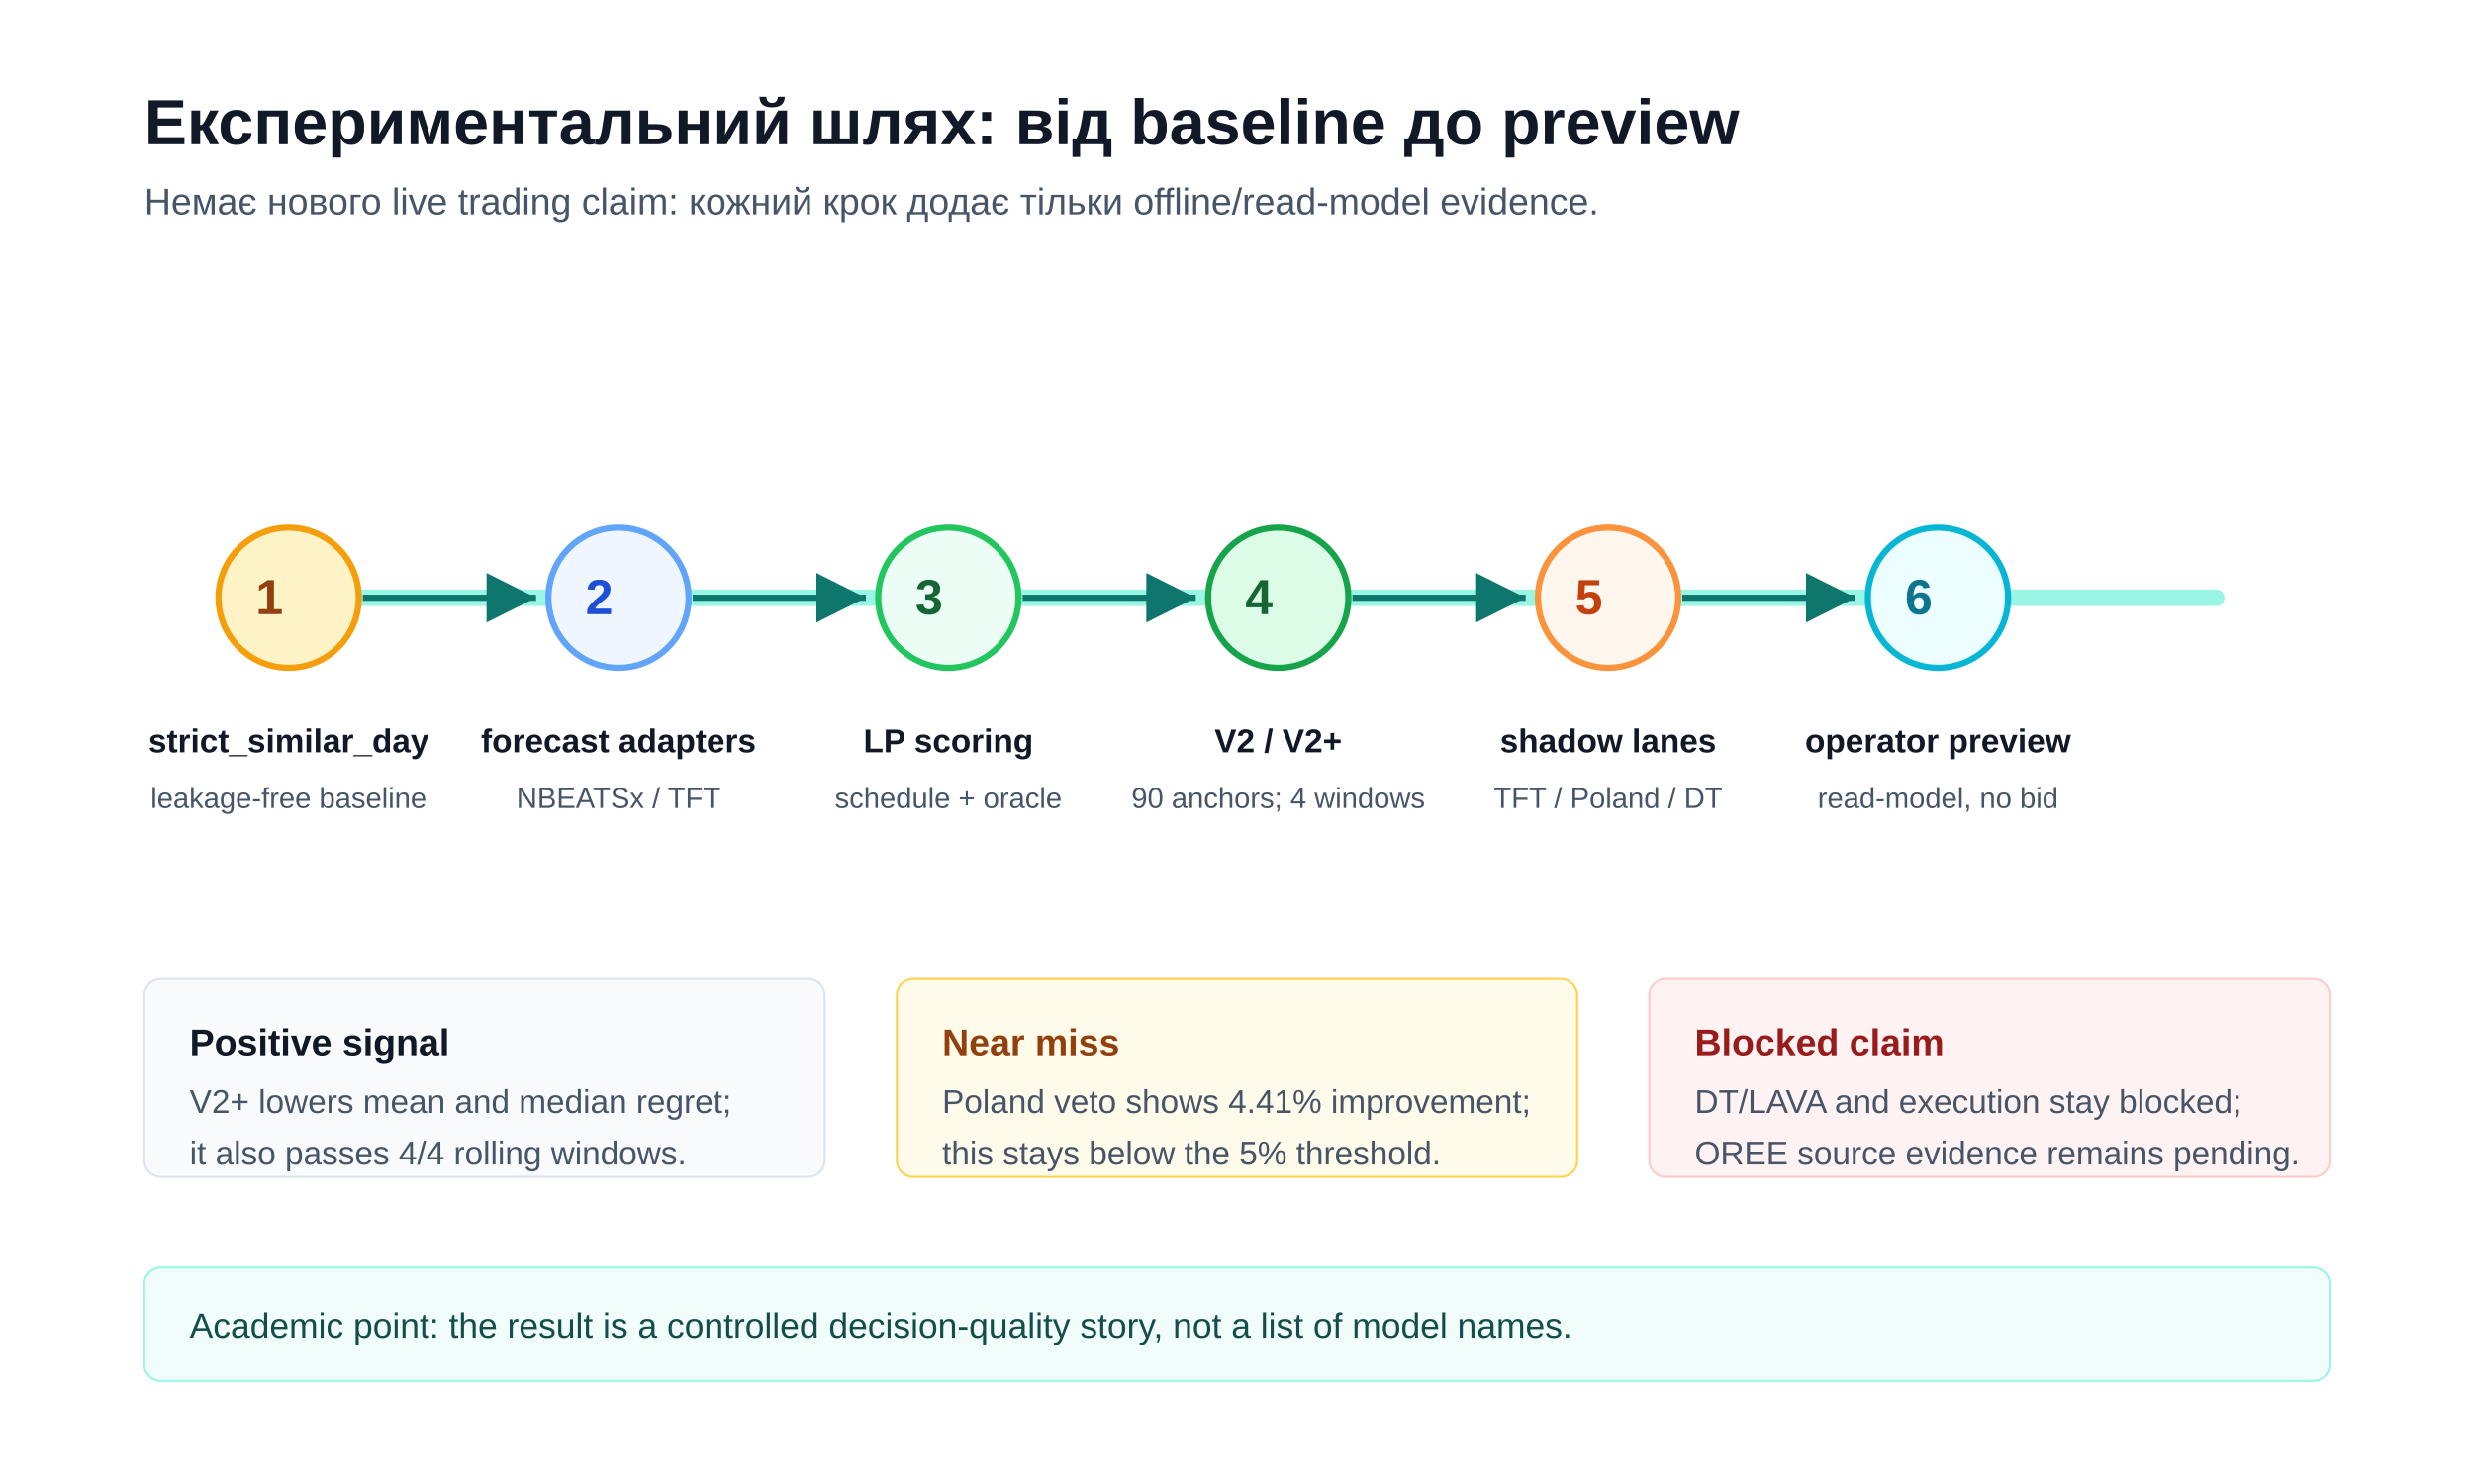
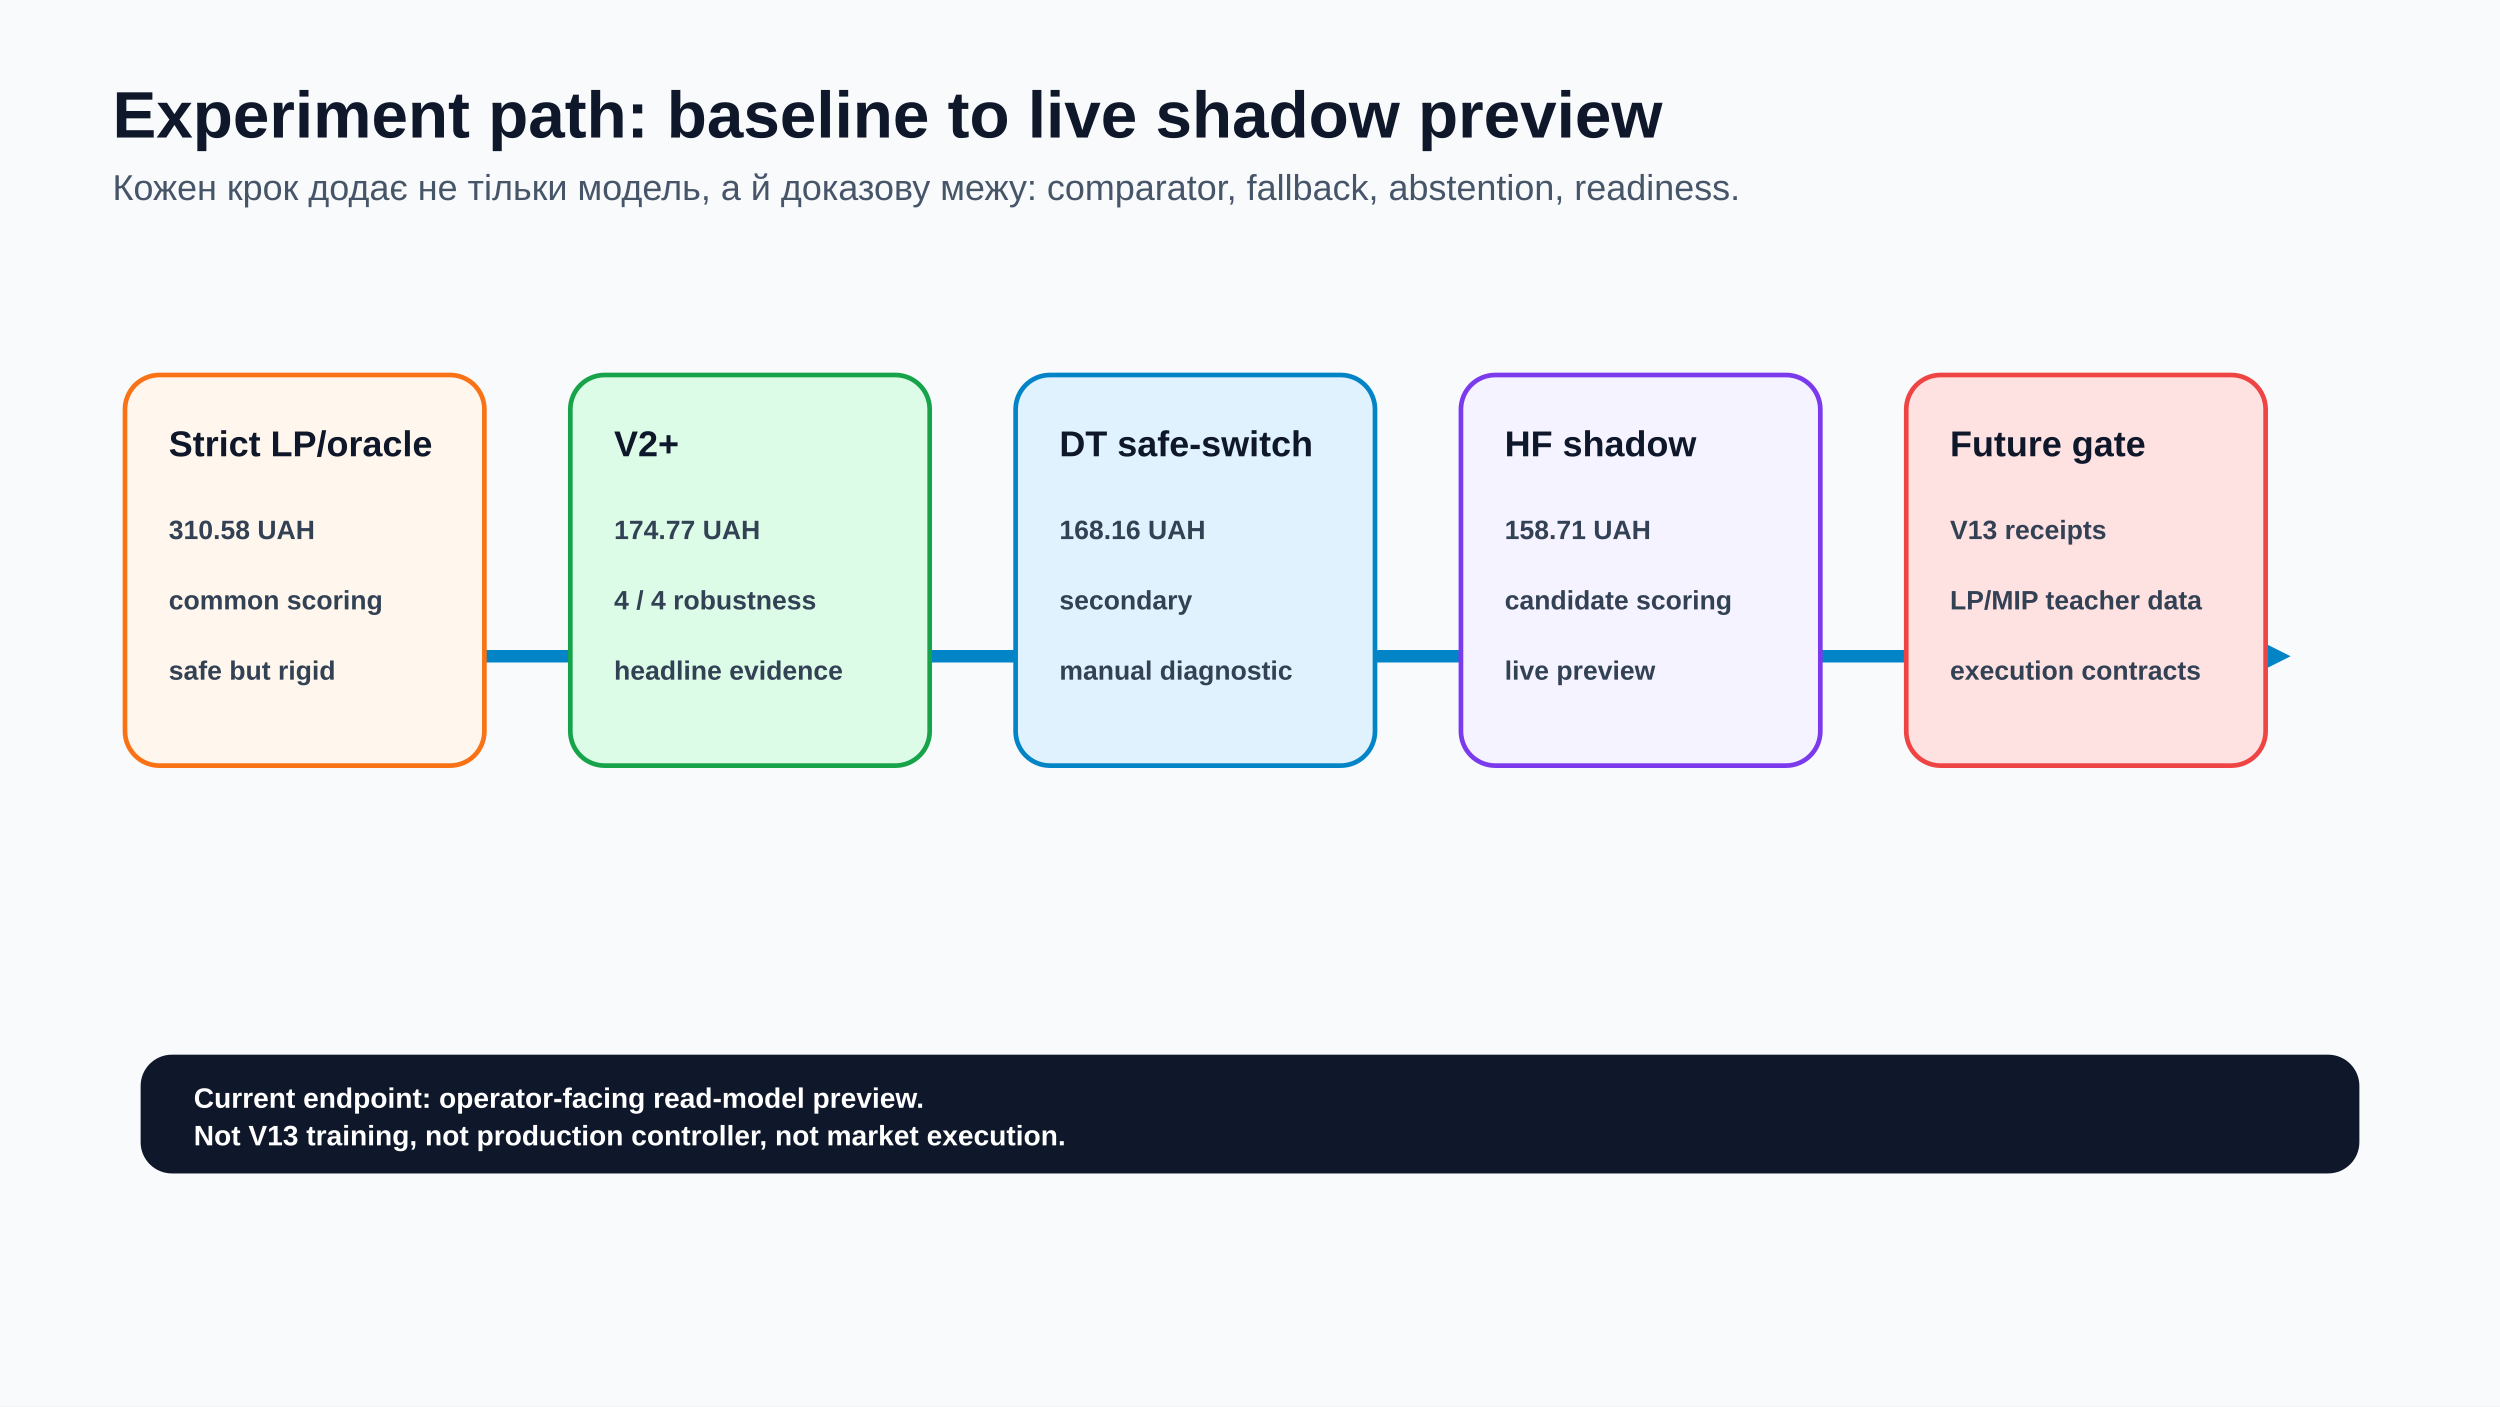
- <svg xmlns="http://www.w3.org/2000/svg" width="1200" height="720" viewBox="0 0 1200 720" role="img" aria-labelledby="title desc">
-   <rect width="1200" height="720" fill="#ffffff" />
-   <text x="70" y="70" font-family="Arial, sans-serif" font-size="31" font-weight="700" fill="#111827">Експериментальний шлях: від baseline до preview</text>
-   <text x="70" y="104" font-family="Arial, sans-serif" font-size="18" fill="#475569">Немає нового live trading claim: кожний крок додає тільки offline/read-model evidence.</text>
+ <svg xmlns="http://www.w3.org/2000/svg" width="1600" height="900" viewBox="0 0 1600 900" role="img" aria-labelledby="title desc">
  <defs>
-     <marker id="arrow" markerWidth="12" markerHeight="12" refX="10" refY="6" orient="auto">
-       <path d="M2,2 L10,6 L2,10 Z" fill="#0f766e" />
+     <style>
+       .title { font: 800 50px Arial, sans-serif; fill: #0f172a; }
+       .subtitle { font: 500 23px Arial, sans-serif; fill: #475569; }
+       .head { font: 800 23px Arial, sans-serif; fill: #0f172a; }
+       .body { font: 600 17px Arial, sans-serif; fill: #334155; }
+       .white { font: 800 18px Arial, sans-serif; fill: #fff; }
+       .line { stroke: #0284c7; stroke-width: 8; fill: none; marker-end: url(#arrow); }
+     </style>
+     <marker id="arrow" markerWidth="10" markerHeight="10" refX="8" refY="5" orient="auto">
+       <path d="M0,0 L10,5 L0,10 z" fill="#0284c7" />
    </marker>
  </defs>
-   <g font-family="Arial, sans-serif">
-     <line x1="125" y1="290" x2="1075" y2="290" stroke="#99f6e4" stroke-width="8" stroke-linecap="round" />
-     <g>
-       <circle cx="140" cy="290" r="34" fill="#fef3c7" stroke="#f59e0b" stroke-width="3" />
-       <text x="124" y="298" font-size="24" font-weight="700" fill="#92400e">1</text>
-       <text x="140" y="365" text-anchor="middle" font-size="16" font-weight="700" fill="#111827">strict_similar_day</text>
-       <text x="140" y="392" text-anchor="middle" font-size="14" fill="#475569">leakage-free baseline</text>
-     </g>
-     <line x1="176" y1="290" x2="260" y2="290" stroke="#0f766e" stroke-width="3" marker-end="url(#arrow)" />
-     <g>
-       <circle cx="300" cy="290" r="34" fill="#eff6ff" stroke="#60a5fa" stroke-width="3" />
-       <text x="284" y="298" font-size="24" font-weight="700" fill="#1d4ed8">2</text>
-       <text x="300" y="365" text-anchor="middle" font-size="16" font-weight="700" fill="#111827">forecast adapters</text>
-       <text x="300" y="392" text-anchor="middle" font-size="14" fill="#475569">NBEATSx / TFT</text>
-     </g>
-     <line x1="336" y1="290" x2="420" y2="290" stroke="#0f766e" stroke-width="3" marker-end="url(#arrow)" />
-     <g>
-       <circle cx="460" cy="290" r="34" fill="#ecfdf5" stroke="#22c55e" stroke-width="3" />
-       <text x="444" y="298" font-size="24" font-weight="700" fill="#166534">3</text>
-       <text x="460" y="365" text-anchor="middle" font-size="16" font-weight="700" fill="#111827">LP scoring</text>
-       <text x="460" y="392" text-anchor="middle" font-size="14" fill="#475569">schedule + oracle</text>
-     </g>
-     <line x1="496" y1="290" x2="580" y2="290" stroke="#0f766e" stroke-width="3" marker-end="url(#arrow)" />
-     <g>
-       <circle cx="620" cy="290" r="34" fill="#dcfce7" stroke="#16a34a" stroke-width="3" />
-       <text x="604" y="298" font-size="24" font-weight="700" fill="#166534">4</text>
-       <text x="620" y="365" text-anchor="middle" font-size="16" font-weight="700" fill="#111827">V2 / V2+</text>
-       <text x="620" y="392" text-anchor="middle" font-size="14" fill="#475569">90 anchors; 4 windows</text>
-     </g>
-     <line x1="656" y1="290" x2="740" y2="290" stroke="#0f766e" stroke-width="3" marker-end="url(#arrow)" />
-     <g>
-       <circle cx="780" cy="290" r="34" fill="#fff7ed" stroke="#fb923c" stroke-width="3" />
-       <text x="764" y="298" font-size="24" font-weight="700" fill="#c2410c">5</text>
-       <text x="780" y="365" text-anchor="middle" font-size="16" font-weight="700" fill="#111827">shadow lanes</text>
-       <text x="780" y="392" text-anchor="middle" font-size="14" fill="#475569">TFT / Poland / DT</text>
-     </g>
-     <line x1="816" y1="290" x2="900" y2="290" stroke="#0f766e" stroke-width="3" marker-end="url(#arrow)" />
-     <g>
-       <circle cx="940" cy="290" r="34" fill="#ecfeff" stroke="#06b6d4" stroke-width="3" />
-       <text x="924" y="298" font-size="24" font-weight="700" fill="#0e7490">6</text>
-       <text x="940" y="365" text-anchor="middle" font-size="16" font-weight="700" fill="#111827">operator preview</text>
-       <text x="940" y="392" text-anchor="middle" font-size="14" fill="#475569">read-model, no bid</text>
-     </g>
-     <rect x="70" y="475" width="330" height="96" rx="8" fill="#f8fafc" stroke="#dbe3ee" />
-     <text x="92" y="512" font-size="18" font-weight="700" fill="#111827">Positive signal</text>
-     <text x="92" y="540" font-size="16" fill="#475569">V2+ lowers mean and median regret;</text>
-     <text x="92" y="565" font-size="16" fill="#475569">it also passes 4/4 rolling windows.</text>
-     <rect x="435" y="475" width="330" height="96" rx="8" fill="#fffbeb" stroke="#fcd34d" />
-     <text x="457" y="512" font-size="18" font-weight="700" fill="#92400e">Near miss</text>
-     <text x="457" y="540" font-size="16" fill="#475569">Poland veto shows 4.41% improvement;</text>
-     <text x="457" y="565" font-size="16" fill="#475569">this stays below the 5% threshold.</text>
-     <rect x="800" y="475" width="330" height="96" rx="8" fill="#fef2f2" stroke="#fecaca" />
-     <text x="822" y="512" font-size="18" font-weight="700" fill="#991b1b">Blocked claim</text>
-     <text x="822" y="540" font-size="16" fill="#475569">DT/LAVA and execution stay blocked;</text>
-     <text x="822" y="565" font-size="16" fill="#475569">OREE source evidence remains pending.</text>
-     <rect x="70" y="615" width="1060" height="55" rx="8" fill="#f0fdfa" stroke="#99f6e4" />
-     <text x="92" y="649" font-size="17" fill="#134e4a">Academic point: the result is a controlled decision-quality story, not a list of model names.</text>
+   <rect width="1600" height="900" fill="#f8fafc" />
+   <text x="72" y="88" class="title" style="font-size:42px">Experiment path: baseline to live shadow preview</text>
+   <text x="72" y="128" class="subtitle">Кожен крок додає не тільки модель, а й доказову межу: comparator, fallback, abstention, readiness.</text>
+   <path class="line" d="M140 420 H1450" />
+   <g transform="translate(80 240)">
+     <rect width="230" height="250" rx="22" fill="#fff7ed" stroke="#f97316" stroke-width="3" />
+     <text x="28" y="52" class="head">Strict LP/oracle</text>
+     <text x="28" y="105" class="body">310.58 UAH</text>
+     <text x="28" y="150" class="body">common scoring</text>
+     <text x="28" y="195" class="body">safe but rigid</text>
+   </g>
+   <g transform="translate(365 240)">
+     <rect width="230" height="250" rx="22" fill="#dcfce7" stroke="#16a34a" stroke-width="3" />
+     <text x="28" y="52" class="head">V2+</text>
+     <text x="28" y="105" class="body">174.77 UAH</text>
+     <text x="28" y="150" class="body">4 / 4 robustness</text>
+     <text x="28" y="195" class="body">headline evidence</text>
+   </g>
+   <g transform="translate(650 240)">
+     <rect width="230" height="250" rx="22" fill="#e0f2fe" stroke="#0284c7" stroke-width="3" />
+     <text x="28" y="52" class="head">DT safe-switch</text>
+     <text x="28" y="105" class="body">168.16 UAH</text>
+     <text x="28" y="150" class="body">secondary</text>
+     <text x="28" y="195" class="body">manual diagnostic</text>
+   </g>
+   <g transform="translate(935 240)">
+     <rect width="230" height="250" rx="22" fill="#f5f3ff" stroke="#7c3aed" stroke-width="3" />
+     <text x="28" y="52" class="head">HF shadow</text>
+     <text x="28" y="105" class="body">158.71 UAH</text>
+     <text x="28" y="150" class="body">candidate scoring</text>
+     <text x="28" y="195" class="body">live preview</text>
+   </g>
+   <g transform="translate(1220 240)">
+     <rect width="230" height="250" rx="22" fill="#fee2e2" stroke="#ef4444" stroke-width="3" />
+     <text x="28" y="52" class="head">Future gate</text>
+     <text x="28" y="105" class="body">V13 receipts</text>
+     <text x="28" y="150" class="body">LP/MIP teacher data</text>
+     <text x="28" y="195" class="body">execution contracts</text>
+   </g>
+   <g transform="translate(90 675)">
+     <rect width="1420" height="76" rx="20" fill="#0f172a" />
+     <text x="34" y="34" class="white">Current endpoint: operator-facing read-model preview.</text>
+     <text x="34" y="58" class="white">Not V13 training, not production controller, not market execution.</text>
  </g>
</svg>
